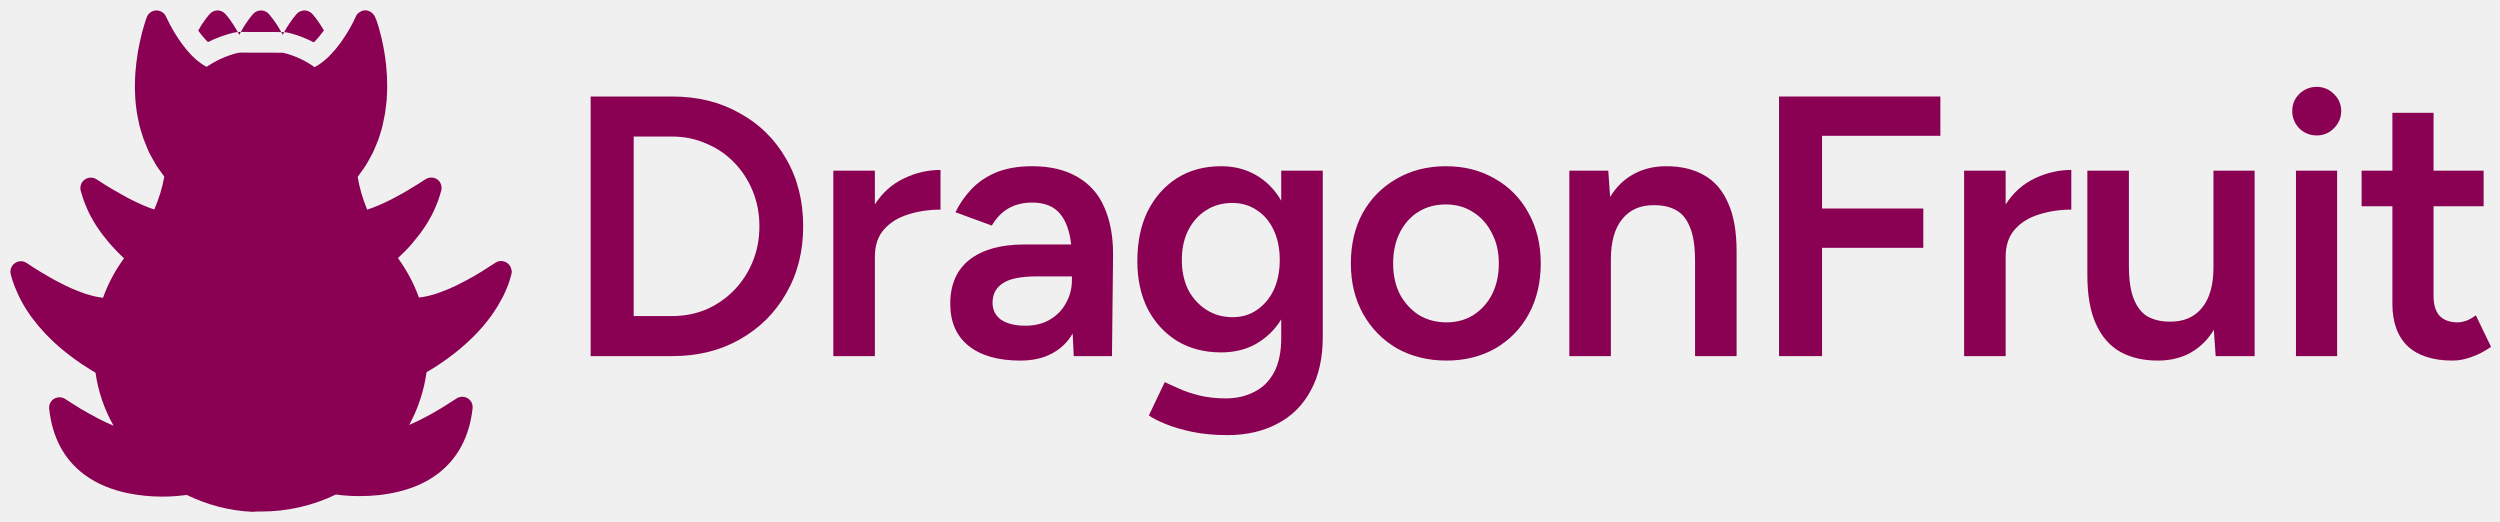
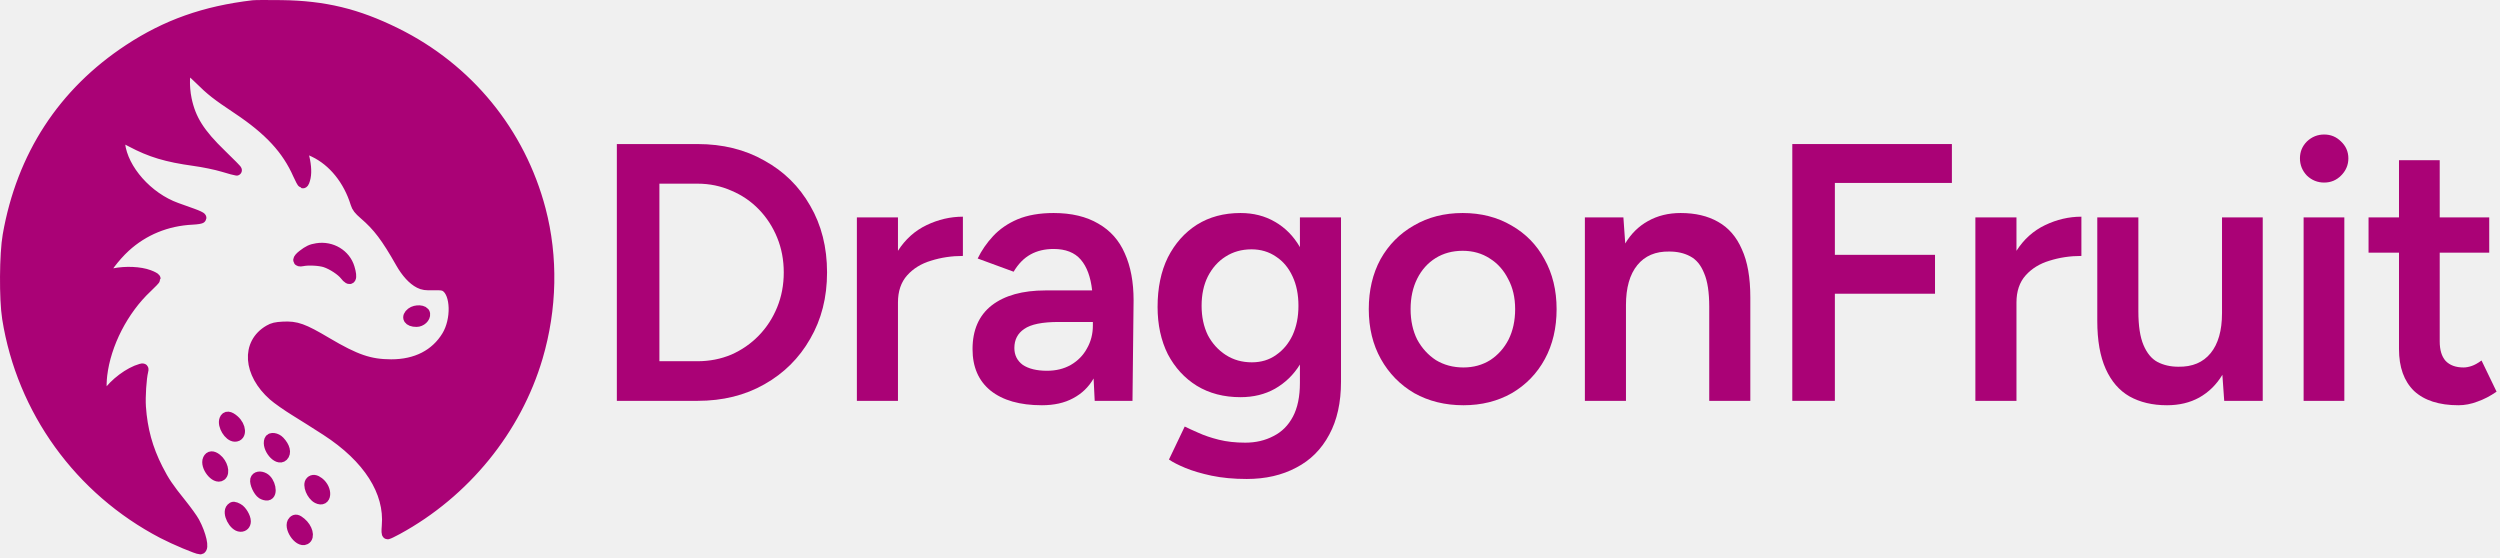
- <svg xmlns="http://www.w3.org/2000/svg" width="182" height="38" viewBox="0 0 182 38" fill="none">
-   <g clip-path="url(#clip0_3_12)">
-     <path d="M17.533 2.326H17.305C17.343 2.394 17.381 2.462 17.419 2.538C17.457 2.462 17.495 2.394 17.533 2.326Z" fill="#8A0052" />
-     <path d="M20.687 2.341C20.634 2.333 20.573 2.333 20.52 2.333H20.474C20.505 2.394 20.543 2.47 20.581 2.538C20.619 2.47 20.649 2.402 20.687 2.341Z" fill="#8A0052" />
-     <path d="M16.948 2.394C17.032 2.371 17.115 2.356 17.199 2.348L17.282 2.326H17.305C16.864 1.52 16.431 1.041 16.393 1.003C16.249 0.851 16.051 0.76 15.838 0.76C15.626 0.76 15.42 0.851 15.284 1.003C15.246 1.041 14.843 1.474 14.432 2.227C14.653 2.538 14.896 2.827 15.139 3.063C15.717 2.774 16.325 2.546 16.948 2.394Z" fill="#8A0052" />
-     <path d="M19.555 1.003C19.41 0.851 19.205 0.76 19 0.76C18.787 0.76 18.582 0.851 18.438 1.003C18.407 1.041 17.966 1.52 17.533 2.326L20.474 2.333C20.034 1.52 19.585 1.041 19.555 1.003Z" fill="#8A0052" />
-     <path d="M22.846 3.086C23.096 2.842 23.347 2.531 23.583 2.212C23.157 1.474 22.762 1.041 22.724 1.003C22.58 0.851 22.382 0.76 22.169 0.76C21.956 0.76 21.751 0.851 21.607 1.003C21.576 1.041 21.136 1.52 20.687 2.341C20.816 2.348 20.946 2.371 21.075 2.402C21.69 2.561 22.283 2.789 22.846 3.086Z" fill="#8A0052" />
-     <path d="M37.194 19.502C37.194 19.494 37.187 19.486 37.187 19.479C37.164 19.418 37.134 19.357 37.088 19.304C37.042 19.243 36.989 19.19 36.921 19.144C36.662 18.962 36.32 18.954 36.062 19.129C35.743 19.342 35.431 19.54 35.127 19.73C35.074 19.76 35.021 19.79 34.975 19.821C34.74 19.965 34.512 20.102 34.284 20.224C34.192 20.277 34.101 20.322 34.01 20.376C33.835 20.474 33.653 20.566 33.486 20.649C33.387 20.702 33.288 20.748 33.197 20.794C33.037 20.87 32.885 20.938 32.733 21.006C32.642 21.044 32.543 21.09 32.452 21.12C32.3 21.181 32.156 21.234 32.019 21.288C31.935 21.318 31.852 21.348 31.768 21.379C31.624 21.424 31.479 21.462 31.342 21.5C31.274 21.516 31.198 21.538 31.13 21.554C30.978 21.592 30.826 21.614 30.674 21.637C30.628 21.645 30.575 21.652 30.529 21.66C30.522 21.66 30.506 21.66 30.499 21.66C30.134 20.649 29.625 19.692 28.971 18.787C29.138 18.635 29.313 18.46 29.488 18.286C29.496 18.278 29.496 18.278 29.503 18.27C29.67 18.103 29.838 17.921 29.997 17.731C30.035 17.693 30.066 17.647 30.104 17.602C30.233 17.45 30.362 17.29 30.491 17.123C30.537 17.062 30.582 16.994 30.636 16.933C30.75 16.781 30.856 16.621 30.962 16.462C31.016 16.386 31.061 16.31 31.107 16.234C31.206 16.074 31.297 15.907 31.388 15.74C31.434 15.656 31.479 15.58 31.517 15.489C31.608 15.306 31.692 15.116 31.768 14.919C31.798 14.843 31.829 14.774 31.859 14.698C31.958 14.425 32.049 14.151 32.125 13.862C32.148 13.786 32.148 13.71 32.148 13.634C32.148 13.627 32.14 13.619 32.14 13.612C32.133 13.543 32.125 13.475 32.102 13.414C32.08 13.346 32.042 13.277 31.996 13.216C31.95 13.156 31.897 13.102 31.829 13.057C31.669 12.943 31.472 12.905 31.289 12.935C31.236 12.943 31.183 12.95 31.137 12.973C31.084 12.996 31.023 13.011 30.978 13.049C30.94 13.08 30.894 13.102 30.856 13.125C30.56 13.323 30.278 13.498 29.997 13.665C29.876 13.733 29.762 13.809 29.648 13.878C29.351 14.052 29.07 14.212 28.789 14.356C28.705 14.402 28.629 14.44 28.546 14.486C27.892 14.82 27.284 15.086 26.729 15.261C26.41 14.486 26.174 13.695 26.038 12.874C26.129 12.76 26.205 12.639 26.288 12.525C26.395 12.38 26.501 12.236 26.592 12.092C26.699 11.924 26.798 11.757 26.889 11.582C26.972 11.43 27.056 11.286 27.132 11.134C27.216 10.959 27.292 10.784 27.36 10.61C27.421 10.458 27.489 10.313 27.542 10.161C27.611 9.979 27.664 9.796 27.717 9.614C27.763 9.47 27.808 9.333 27.839 9.188C27.884 8.991 27.922 8.801 27.96 8.611C27.983 8.482 28.014 8.352 28.036 8.223C28.067 8.018 28.09 7.813 28.112 7.608C28.128 7.494 28.143 7.387 28.15 7.273C28.166 7.045 28.173 6.832 28.181 6.612C28.181 6.528 28.188 6.437 28.188 6.354C28.188 6.11 28.181 5.875 28.173 5.639C28.173 5.586 28.173 5.525 28.166 5.464C28.15 5.206 28.128 4.955 28.105 4.704C28.105 4.682 28.097 4.651 28.097 4.628C27.93 3.146 27.588 1.999 27.413 1.497C27.36 1.383 27.322 1.277 27.307 1.246C27.276 1.163 27.223 1.087 27.162 1.018C27.026 0.866 26.828 0.76 26.615 0.752C26.319 0.752 26.022 0.927 25.901 1.208C25.726 1.619 25.338 2.356 24.814 3.086C24.806 3.093 24.806 3.101 24.799 3.101C24.67 3.276 24.54 3.45 24.396 3.618C24.388 3.625 24.381 3.633 24.373 3.64C24.229 3.808 24.084 3.975 23.925 4.127L23.917 4.134C23.606 4.438 23.271 4.697 22.929 4.872C22.922 4.879 22.906 4.887 22.899 4.887C22.238 4.416 21.5 4.066 20.695 3.861C20.634 3.846 20.566 3.838 20.505 3.838L17.488 3.83C17.434 3.846 17.366 3.838 17.305 3.853C16.5 4.051 15.74 4.393 15.048 4.864C14.949 4.818 14.85 4.758 14.752 4.697C14.744 4.689 14.736 4.689 14.729 4.682C14.721 4.674 14.706 4.666 14.698 4.659C14.683 4.644 14.668 4.636 14.653 4.628C13.589 3.891 12.768 2.538 12.365 1.771C12.19 1.436 12.092 1.216 12.084 1.208C11.97 0.935 11.681 0.76 11.377 0.76C11.073 0.768 10.8 0.958 10.686 1.246C10.655 1.338 10.389 2.052 10.161 3.139C10.146 3.222 10.131 3.321 10.108 3.405C10.085 3.542 10.055 3.671 10.032 3.808C10.009 3.967 9.986 4.134 9.964 4.302C9.948 4.385 9.941 4.469 9.926 4.56C9.903 4.758 9.888 4.97 9.865 5.183C9.857 5.252 9.85 5.312 9.85 5.381C9.834 5.609 9.827 5.837 9.827 6.072C9.827 6.133 9.819 6.194 9.819 6.262C9.819 6.498 9.827 6.741 9.842 6.984C9.842 7.053 9.85 7.121 9.85 7.19C9.865 7.425 9.895 7.668 9.926 7.912C9.933 7.988 9.941 8.064 9.956 8.14C9.994 8.375 10.04 8.611 10.093 8.846C10.116 8.938 10.131 9.021 10.146 9.112C10.199 9.333 10.268 9.561 10.344 9.781C10.374 9.888 10.404 9.986 10.442 10.093C10.518 10.298 10.602 10.503 10.693 10.716C10.746 10.838 10.792 10.959 10.845 11.073C10.936 11.263 11.043 11.446 11.149 11.636C11.225 11.772 11.294 11.902 11.377 12.038C11.484 12.206 11.605 12.373 11.727 12.532C11.81 12.639 11.871 12.753 11.962 12.859C11.818 13.665 11.567 14.47 11.233 15.253C10.678 15.071 10.07 14.805 9.409 14.463C9.348 14.432 9.287 14.402 9.226 14.364C8.945 14.212 8.649 14.045 8.345 13.87C8.238 13.809 8.124 13.733 8.01 13.672C7.729 13.505 7.448 13.323 7.152 13.133C7.114 13.102 7.068 13.08 7.03 13.057C6.772 12.882 6.43 12.89 6.171 13.072C6.11 13.118 6.05 13.171 6.004 13.232C5.958 13.292 5.92 13.353 5.898 13.429C5.875 13.49 5.86 13.558 5.86 13.627C5.86 13.634 5.852 13.642 5.852 13.65C5.844 13.726 5.852 13.802 5.875 13.878C5.951 14.166 6.042 14.44 6.141 14.714C6.171 14.79 6.202 14.858 6.232 14.934C6.308 15.124 6.392 15.322 6.483 15.504C6.521 15.588 6.566 15.671 6.612 15.755C6.703 15.922 6.794 16.089 6.893 16.249C6.939 16.325 6.992 16.401 7.038 16.477C7.144 16.636 7.25 16.796 7.364 16.948C7.41 17.009 7.456 17.077 7.509 17.138C7.638 17.305 7.767 17.465 7.896 17.617C7.934 17.662 7.965 17.7 8.003 17.746C8.17 17.936 8.337 18.118 8.497 18.286C8.504 18.293 8.504 18.293 8.512 18.301C8.687 18.476 8.854 18.643 9.029 18.802C8.383 19.692 7.866 20.649 7.501 21.675C7.494 21.675 7.478 21.675 7.471 21.675C7.425 21.668 7.372 21.66 7.326 21.652C7.182 21.63 7.03 21.607 6.87 21.569C6.802 21.554 6.726 21.531 6.658 21.516C6.521 21.478 6.376 21.44 6.232 21.394C6.148 21.364 6.065 21.333 5.981 21.303C5.837 21.25 5.692 21.196 5.548 21.136C5.457 21.098 5.366 21.06 5.267 21.022C5.115 20.953 4.963 20.885 4.803 20.809C4.704 20.763 4.613 20.718 4.514 20.664C4.347 20.581 4.165 20.482 3.99 20.391C3.899 20.338 3.808 20.292 3.716 20.239C3.496 20.11 3.26 19.98 3.025 19.836C2.972 19.806 2.926 19.775 2.873 19.745C2.569 19.562 2.257 19.357 1.938 19.144C1.877 19.106 1.809 19.076 1.748 19.053C1.74 19.053 1.74 19.046 1.733 19.046C1.512 18.985 1.277 19.015 1.079 19.16C1.018 19.205 0.958 19.258 0.912 19.319C0.874 19.372 0.844 19.433 0.813 19.494C0.813 19.502 0.806 19.509 0.806 19.517C0.783 19.578 0.775 19.638 0.768 19.699C0.768 19.714 0.76 19.722 0.76 19.737C0.752 19.813 0.76 19.889 0.783 19.965C0.851 20.239 0.935 20.505 1.034 20.763C1.056 20.824 1.087 20.885 1.11 20.953C1.186 21.143 1.269 21.333 1.353 21.516C1.391 21.592 1.429 21.668 1.467 21.744C1.55 21.911 1.642 22.07 1.733 22.23C1.778 22.306 1.824 22.382 1.87 22.458C1.968 22.61 2.067 22.754 2.166 22.906C2.219 22.975 2.265 23.051 2.318 23.119C2.424 23.264 2.538 23.408 2.652 23.545C2.706 23.606 2.751 23.674 2.804 23.735C2.934 23.887 3.07 24.039 3.207 24.183C3.238 24.221 3.276 24.259 3.306 24.297C3.473 24.472 3.64 24.639 3.808 24.799C3.884 24.875 3.96 24.936 4.036 25.012C4.127 25.095 4.218 25.179 4.317 25.262C4.408 25.338 4.492 25.414 4.583 25.483C4.659 25.551 4.742 25.612 4.818 25.673C4.91 25.749 5.001 25.817 5.092 25.886C5.168 25.939 5.236 25.992 5.305 26.045C5.388 26.106 5.472 26.167 5.556 26.228C5.632 26.281 5.708 26.334 5.784 26.387C5.852 26.433 5.913 26.478 5.981 26.524C6.384 26.79 6.718 26.995 6.954 27.132C7.144 28.5 7.6 29.807 8.269 30.993C8.041 30.894 7.798 30.788 7.547 30.666C7.478 30.636 7.418 30.598 7.349 30.567C7.174 30.484 6.992 30.385 6.81 30.286C6.696 30.225 6.589 30.164 6.475 30.104C6.323 30.02 6.171 29.929 6.012 29.838C5.875 29.762 5.746 29.686 5.609 29.594C5.457 29.503 5.297 29.397 5.138 29.298C5.008 29.214 4.879 29.138 4.75 29.047C4.507 28.888 4.188 28.88 3.937 29.032C3.686 29.184 3.549 29.473 3.58 29.762C3.808 31.844 4.666 33.455 6.141 34.55C7.098 35.264 8.2 35.667 9.264 35.895C10.169 36.085 11.05 36.153 11.788 36.153C11.818 36.153 11.848 36.153 11.879 36.153C12.016 36.153 12.145 36.146 12.274 36.146C12.342 36.146 12.403 36.138 12.464 36.138C12.586 36.13 12.7 36.123 12.814 36.115C12.905 36.108 12.981 36.1 13.057 36.092C13.08 36.092 13.102 36.085 13.118 36.085C13.315 36.062 13.49 36.047 13.604 36.032C15.071 36.754 16.697 37.187 18.415 37.263C18.62 37.232 18.81 37.24 19.008 37.24C20.892 37.24 22.762 36.822 24.449 36.001C24.487 36.009 24.54 36.009 24.578 36.016C24.601 36.016 24.616 36.024 24.639 36.024C24.7 36.032 24.761 36.039 24.829 36.047C24.882 36.054 24.943 36.054 25.004 36.062C25.088 36.07 25.179 36.077 25.278 36.085C25.361 36.092 25.445 36.092 25.536 36.1C25.604 36.1 25.665 36.108 25.734 36.108C25.848 36.115 25.969 36.115 26.091 36.115C26.129 36.115 26.167 36.115 26.205 36.115C27.033 36.115 28.044 36.039 29.062 35.781C30.02 35.545 30.993 35.15 31.844 34.512C33.311 33.41 34.177 31.798 34.405 29.724C34.436 29.427 34.299 29.146 34.048 28.994C33.797 28.842 33.478 28.85 33.235 29.009C33.121 29.085 33.014 29.154 32.9 29.222C32.718 29.344 32.528 29.458 32.353 29.572C32.262 29.632 32.171 29.678 32.08 29.739C31.882 29.86 31.684 29.974 31.494 30.081C31.418 30.126 31.342 30.164 31.266 30.21C31.054 30.324 30.841 30.438 30.643 30.537C30.605 30.56 30.56 30.575 30.522 30.598C30.271 30.719 30.028 30.833 29.792 30.932C30.446 29.731 30.864 28.439 31.054 27.094C31.92 26.6 34.139 25.209 35.72 23.051C35.743 23.028 35.758 22.998 35.773 22.975C35.91 22.785 36.032 22.595 36.161 22.397C36.191 22.352 36.214 22.306 36.244 22.26C36.358 22.07 36.465 21.88 36.564 21.69C36.594 21.637 36.617 21.584 36.647 21.531C36.746 21.326 36.837 21.12 36.921 20.908C36.936 20.862 36.959 20.816 36.982 20.763C37.08 20.505 37.164 20.231 37.232 19.958C37.255 19.882 37.255 19.806 37.255 19.73C37.255 19.714 37.248 19.707 37.248 19.692C37.225 19.623 37.217 19.555 37.194 19.502Z" fill="#8A0052" />
-   </g>
-   <path d="M178.54 26.25C177.118 26.25 176.029 25.898 175.273 25.197C174.535 24.477 174.166 23.451 174.166 22.119V15.018H171.925V12.425H174.166V8.213H177.163V12.425H180.808V15.018H177.163V21.552C177.163 22.181 177.307 22.659 177.595 22.983C177.901 23.306 178.342 23.468 178.918 23.468C179.098 23.468 179.296 23.433 179.512 23.36C179.728 23.288 179.971 23.154 180.241 22.956L181.348 25.25C180.88 25.575 180.412 25.817 179.944 25.98C179.476 26.16 179.008 26.25 178.54 26.25Z" fill="#8A0052" />
-   <path d="M167.146 25.925V12.425H170.143V25.925H167.146ZM168.658 9.861C168.172 9.861 167.749 9.69 167.389 9.348C167.047 8.988 166.876 8.565 166.876 8.079C166.876 7.593 167.047 7.178 167.389 6.837C167.749 6.495 168.172 6.324 168.658 6.324C169.144 6.324 169.558 6.495 169.9 6.837C170.26 7.178 170.44 7.593 170.44 8.079C170.44 8.565 170.26 8.988 169.9 9.348C169.558 9.69 169.144 9.861 168.658 9.861Z" fill="#8A0052" />
-   <path d="M157.09 26.25C156.028 26.25 155.11 26.034 154.336 25.602C153.58 25.169 152.995 24.494 152.581 23.576C152.167 22.659 151.96 21.48 151.96 20.04V12.425H154.984V19.337C154.984 20.399 155.11 21.227 155.362 21.822C155.614 22.416 155.956 22.829 156.388 23.064C156.838 23.297 157.351 23.415 157.927 23.415C158.953 23.433 159.745 23.099 160.303 22.416C160.861 21.732 161.14 20.75 161.14 19.473V12.425H164.137V25.925H161.302L161.167 24.009C160.735 24.729 160.168 25.287 159.466 25.683C158.782 26.061 157.99 26.25 157.09 26.25Z" fill="#8A0052" />
-   <path d="M142.988 25.925V12.425H146.012V14.883C146.552 14.037 147.254 13.406 148.118 12.992C148.982 12.579 149.873 12.371 150.791 12.371V15.261C149.963 15.261 149.18 15.377 148.442 15.611C147.722 15.828 147.137 16.188 146.687 16.692C146.237 17.195 146.012 17.861 146.012 18.689V25.925H142.988Z" fill="#8A0052" />
-   <path d="M129.514 25.925V7.026H141.259V9.887H132.646V15.18H140.017V18.041H132.646V25.925H129.514Z" fill="#8A0052" />
-   <path d="M114.247 25.925V12.425H117.082L117.217 14.342C117.649 13.623 118.207 13.073 118.891 12.695C119.593 12.3 120.394 12.101 121.294 12.101C122.374 12.101 123.292 12.318 124.048 12.749C124.822 13.181 125.407 13.857 125.803 14.774C126.217 15.675 126.424 16.854 126.424 18.311V25.925H123.4V19.014C123.4 17.933 123.274 17.105 123.022 16.529C122.788 15.935 122.446 15.521 121.996 15.287C121.564 15.053 121.051 14.937 120.457 14.937C119.449 14.918 118.666 15.252 118.108 15.935C117.55 16.619 117.271 17.601 117.271 18.878V25.925H114.247Z" fill="#8A0052" />
-   <path d="M105.308 26.25C103.958 26.25 102.752 25.953 101.69 25.358C100.646 24.747 99.827 23.91 99.233 22.848C98.639 21.785 98.342 20.561 98.342 19.175C98.342 17.79 98.63 16.566 99.206 15.504C99.8 14.441 100.619 13.614 101.663 13.02C102.707 12.408 103.904 12.101 105.254 12.101C106.604 12.101 107.801 12.408 108.845 13.02C109.889 13.614 110.699 14.441 111.275 15.504C111.869 16.566 112.166 17.79 112.166 19.175C112.166 20.561 111.878 21.785 111.302 22.848C110.726 23.91 109.916 24.747 108.872 25.358C107.828 25.953 106.64 26.25 105.308 26.25ZM105.308 23.468C106.046 23.468 106.703 23.288 107.279 22.928C107.855 22.55 108.305 22.047 108.629 21.416C108.953 20.768 109.115 20.021 109.115 19.175C109.115 18.329 108.944 17.591 108.602 16.962C108.278 16.314 107.828 15.809 107.252 15.45C106.676 15.072 106.01 14.883 105.254 14.883C104.498 14.883 103.832 15.062 103.256 15.422C102.68 15.783 102.23 16.287 101.906 16.934C101.582 17.582 101.42 18.329 101.42 19.175C101.42 20.021 101.582 20.768 101.906 21.416C102.248 22.047 102.707 22.55 103.283 22.928C103.877 23.288 104.552 23.468 105.308 23.468Z" fill="#8A0052" />
-   <path d="M89.359 31.677C88.405 31.677 87.541 31.596 86.767 31.433C86.011 31.271 85.372 31.082 84.85 30.866C84.328 30.651 83.923 30.444 83.635 30.245L84.796 27.816C85.048 27.942 85.381 28.095 85.795 28.274C86.227 28.473 86.731 28.643 87.307 28.788C87.883 28.931 88.531 29.003 89.251 29.003C90.025 29.003 90.718 28.841 91.33 28.517C91.942 28.212 92.419 27.735 92.761 27.087C93.103 26.439 93.274 25.61 93.274 24.602V23.253C92.806 24.009 92.194 24.602 91.438 25.035C90.7 25.448 89.854 25.655 88.9 25.655C87.676 25.655 86.605 25.377 85.687 24.819C84.787 24.261 84.076 23.486 83.554 22.497C83.05 21.488 82.798 20.328 82.798 19.014C82.798 17.61 83.05 16.395 83.554 15.368C84.076 14.342 84.787 13.541 85.687 12.966C86.605 12.389 87.676 12.101 88.9 12.101C89.854 12.101 90.7 12.318 91.438 12.749C92.194 13.181 92.806 13.803 93.274 14.613V12.425H96.298V24.521C96.298 26.052 96.01 27.348 95.434 28.41C94.858 29.489 94.048 30.299 93.004 30.84C91.96 31.398 90.745 31.677 89.359 31.677ZM89.737 23.09C90.421 23.09 91.015 22.91 91.519 22.55C92.041 22.191 92.446 21.704 92.734 21.093C93.022 20.462 93.166 19.742 93.166 18.933C93.166 18.105 93.022 17.384 92.734 16.773C92.446 16.142 92.041 15.656 91.519 15.315C90.997 14.954 90.394 14.774 89.71 14.774C88.99 14.774 88.351 14.954 87.793 15.315C87.253 15.656 86.821 16.142 86.497 16.773C86.191 17.384 86.038 18.105 86.038 18.933C86.038 19.742 86.191 20.462 86.497 21.093C86.821 21.704 87.262 22.191 87.82 22.55C88.378 22.91 89.017 23.09 89.737 23.09Z" fill="#8A0052" />
-   <path d="M74.282 26.25C72.662 26.25 71.402 25.89 70.502 25.169C69.62 24.45 69.179 23.433 69.179 22.119C69.179 20.715 69.647 19.643 70.583 18.905C71.537 18.168 72.86 17.799 74.552 17.799H77.981C77.873 16.808 77.594 16.052 77.144 15.53C76.694 15.008 76.028 14.748 75.146 14.748C74.498 14.748 73.931 14.883 73.445 15.152C72.959 15.422 72.545 15.845 72.203 16.422L69.557 15.45C69.845 14.855 70.223 14.306 70.691 13.803C71.177 13.28 71.78 12.867 72.5 12.56C73.238 12.255 74.12 12.101 75.146 12.101C76.46 12.101 77.558 12.363 78.44 12.884C79.322 13.389 79.97 14.117 80.384 15.072C80.816 16.026 81.032 17.177 81.032 18.527L80.951 25.925H78.17L78.089 24.279C77.729 24.909 77.225 25.395 76.577 25.736C75.947 26.078 75.182 26.25 74.282 26.25ZM74.66 23.712C75.326 23.712 75.911 23.567 76.415 23.279C76.937 22.974 77.333 22.569 77.603 22.064C77.891 21.561 78.035 21.003 78.035 20.39V20.12H75.524C74.318 20.12 73.472 20.291 72.986 20.634C72.5 20.957 72.257 21.425 72.257 22.038C72.257 22.559 72.464 22.974 72.878 23.279C73.31 23.567 73.904 23.712 74.66 23.712Z" fill="#8A0052" />
-   <path d="M60.666 25.925V12.425H63.69V14.883C64.23 14.037 64.932 13.406 65.796 12.992C66.66 12.579 67.551 12.371 68.469 12.371V15.261C67.641 15.261 66.858 15.377 66.12 15.611C65.4 15.828 64.815 16.188 64.365 16.692C63.915 17.195 63.69 17.861 63.69 18.689V25.925H60.666Z" fill="#8A0052" />
-   <path d="M43 25.925V7.026H48.94C50.794 7.026 52.432 7.431 53.854 8.241C55.294 9.033 56.419 10.139 57.229 11.562C58.057 12.983 58.471 14.621 58.471 16.476C58.471 18.311 58.057 19.941 57.229 21.363C56.419 22.785 55.294 23.901 53.854 24.71C52.432 25.52 50.794 25.925 48.94 25.925H43ZM46.132 23.009H48.94C49.822 23.009 50.65 22.848 51.424 22.523C52.198 22.181 52.873 21.713 53.449 21.119C54.025 20.526 54.475 19.832 54.799 19.041C55.123 18.248 55.285 17.393 55.285 16.476C55.285 15.557 55.123 14.703 54.799 13.911C54.475 13.118 54.025 12.425 53.449 11.832C52.873 11.238 52.198 10.778 51.424 10.454C50.65 10.113 49.822 9.941 48.94 9.941H46.132V23.009Z" fill="#8A0052" />
-   <defs>
-     <clipPath id="clip0_3_12">
-       <rect width="38" height="38" fill="white" />
-     </clipPath>
-   </defs>
+ <svg xmlns="http://www.w3.org/2000/svg" width="184" height="41" viewBox="0 0 184 41" fill="none">
+   <path fill-rule="evenodd" clip-rule="evenodd" d="M18.623 0.418C15.065 0.84 12.256 1.833 9.497 3.647C4.646 6.835 1.62 11.481 0.596 17.313C0.353 18.694 0.332 22.014 0.556 23.424C1.632 30.194 5.86 36.049 11.979 39.241C12.863 39.702 14.523 40.4 14.736 40.4C15.023 40.4 14.783 39.333 14.293 38.426C14.164 38.188 13.732 37.586 13.333 37.091C12.373 35.898 12.067 35.443 11.593 34.51C10.844 33.036 10.454 31.611 10.34 29.938C10.291 29.215 10.381 27.825 10.509 27.319C10.555 27.136 10.542 27.123 10.37 27.172C9.527 27.409 8.443 28.219 7.887 29.028C7.738 29.244 7.592 29.422 7.563 29.423C7.444 29.427 7.403 28.369 7.492 27.614C7.764 25.308 9.052 22.8 10.812 21.151C11.146 20.838 11.418 20.55 11.418 20.509C11.418 20.468 11.211 20.357 10.958 20.262C10.311 20.019 9.252 19.971 8.39 20.145C8.023 20.219 7.699 20.256 7.671 20.227C7.525 20.084 8.42 18.881 9.207 18.163C10.564 16.923 12.266 16.227 14.162 16.135C14.503 16.119 14.786 16.073 14.79 16.034C14.794 15.995 14.515 15.863 14.169 15.74C13.823 15.617 13.288 15.425 12.98 15.314C10.857 14.55 9.033 12.492 8.808 10.607C8.737 10.007 8.839 9.985 9.669 10.427C11.088 11.181 12.27 11.536 14.287 11.814C14.999 11.912 15.898 12.097 16.428 12.256C16.93 12.406 17.369 12.528 17.402 12.528C17.436 12.527 16.939 12.021 16.299 11.403C14.674 9.833 14.019 8.797 13.708 7.302C13.51 6.352 13.551 5.144 13.784 5.055C13.84 5.034 14.24 5.368 14.674 5.797C15.554 6.667 15.94 6.969 17.504 8.012C19.835 9.568 21.141 10.983 21.959 12.838C22.104 13.166 22.256 13.447 22.298 13.46C22.34 13.474 22.414 13.293 22.464 13.057C22.554 12.626 22.497 11.988 22.309 11.347C22.243 11.122 22.248 11.052 22.341 10.961C22.437 10.866 22.547 10.895 23.121 11.169C24.54 11.846 25.662 13.235 26.198 14.976C26.282 15.249 26.423 15.432 26.811 15.765C27.833 16.645 28.441 17.448 29.514 19.34C29.918 20.053 30.405 20.584 30.869 20.817C31.138 20.953 31.32 20.979 31.895 20.964C32.452 20.95 32.638 20.974 32.81 21.087C33.581 21.587 33.632 23.543 32.906 24.738C32.069 26.114 30.635 26.849 28.791 26.846C27.214 26.843 26.166 26.485 24.028 25.218C22.305 24.197 21.812 24.021 20.832 24.071C20.302 24.099 20.099 24.147 19.809 24.314C18.137 25.281 18.284 27.473 20.13 29.101C20.423 29.36 21.145 29.867 21.733 30.228C22.321 30.59 23.348 31.239 24.016 31.671C27.12 33.681 28.715 36.182 28.499 38.7C28.465 39.105 28.474 39.293 28.53 39.293C28.575 39.293 28.897 39.138 29.244 38.949C34.211 36.24 37.983 31.604 39.55 26.288C40.603 22.712 40.68 18.922 39.768 15.444C38.276 9.752 34.433 5.054 29.128 2.439C26.266 1.027 23.874 0.451 20.707 0.408C19.716 0.395 18.781 0.398 18.626 0.417L18.623 0.418ZM23.336 18.297C22.911 18.364 22.706 18.459 22.285 18.784C21.902 19.08 21.88 19.275 22.24 19.197C22.677 19.102 23.537 19.146 23.95 19.284C24.464 19.455 25.14 19.9 25.401 20.237C25.799 20.751 25.94 20.508 25.702 19.718C25.407 18.738 24.395 18.13 23.336 18.297H23.336ZM30.286 23.032C29.889 23.34 30.076 23.661 30.652 23.661C30.985 23.661 31.297 23.371 31.258 23.097C31.219 22.83 30.6 22.789 30.286 23.032ZM16.544 30.879C16.378 31.308 16.865 32.11 17.291 32.11C17.78 32.11 17.734 31.38 17.218 30.932C16.877 30.637 16.644 30.618 16.544 30.879ZM19.851 32.389C19.632 32.952 20.446 33.932 20.823 33.56C21.058 33.328 20.954 32.902 20.559 32.485C20.33 32.242 19.929 32.188 19.851 32.389ZM15.327 33.805C15.094 34.309 15.864 35.288 16.266 34.998C16.548 34.795 16.36 34.106 15.932 33.775C15.651 33.556 15.438 33.566 15.328 33.805H15.327ZM18.817 35.3C18.753 35.555 19.033 36.166 19.291 36.333C19.403 36.405 19.577 36.452 19.679 36.438C20.074 36.383 19.878 35.428 19.421 35.187C19.145 35.041 18.869 35.093 18.817 35.299V35.3ZM22.882 35.442C22.644 35.676 22.951 36.448 23.366 36.66C24.027 36.997 24.105 36.015 23.457 35.512C23.217 35.325 23.023 35.302 22.882 35.442ZM17.038 37.416C16.719 37.73 17.225 38.732 17.706 38.74C17.922 38.743 18.062 38.597 18.062 38.368C18.062 38.072 17.762 37.571 17.505 37.441C17.221 37.296 17.162 37.293 17.038 37.416ZM21.601 38.363C21.21 38.748 21.988 39.941 22.466 39.689C22.79 39.519 22.617 38.869 22.142 38.475C21.867 38.247 21.745 38.222 21.601 38.363Z" fill="#AA0276" stroke="#AA0276" stroke-width="0.8" stroke-linejoin="round" />
+   <path d="M180.94 29.826C179.518 29.826 178.429 29.475 177.673 28.773C176.935 28.053 176.566 27.027 176.566 25.695V18.594H174.325V16.002H176.566V11.79H179.563V16.002H183.208V18.594H179.563V25.128C179.563 25.758 179.707 26.235 179.995 26.559C180.301 26.883 180.742 27.045 181.318 27.045C181.498 27.045 181.696 27.009 181.912 26.937C182.128 26.865 182.371 26.73 182.641 26.532L183.748 28.827C183.28 29.151 182.812 29.394 182.344 29.556C181.876 29.736 181.408 29.826 180.94 29.826Z" fill="#AA0276" />
+   <path d="M169.546 29.502V16.002H172.543V29.502H169.546ZM171.058 13.437C170.572 13.437 170.149 13.266 169.789 12.924C169.447 12.564 169.276 12.141 169.276 11.655C169.276 11.169 169.447 10.755 169.789 10.413C170.149 10.071 170.572 9.9 171.058 9.9C171.544 9.9 171.958 10.071 172.3 10.413C172.66 10.755 172.84 11.169 172.84 11.655C172.84 12.141 172.66 12.564 172.3 12.924C171.958 13.266 171.544 13.437 171.058 13.437Z" fill="#AA0276" />
+   <path d="M159.49 29.826C158.428 29.826 157.51 29.61 156.736 29.178C155.98 28.746 155.395 28.071 154.981 27.153C154.567 26.235 154.36 25.056 154.36 23.616V16.002H157.384V22.914C157.384 23.976 157.51 24.804 157.762 25.398C158.014 25.992 158.356 26.406 158.788 26.64C159.238 26.874 159.751 26.991 160.327 26.991C161.353 27.009 162.145 26.676 162.703 25.992C163.261 25.308 163.54 24.327 163.54 23.049V16.002H166.537V29.502H163.702L163.567 27.585C163.135 28.305 162.568 28.863 161.866 29.259C161.182 29.637 160.39 29.826 159.49 29.826Z" fill="#AA0276" />
+   <path d="M145.388 29.502V16.002H148.412V18.459C148.952 17.613 149.654 16.983 150.518 16.569C151.382 16.155 152.273 15.948 153.191 15.948V18.837C152.363 18.837 151.58 18.954 150.842 19.188C150.122 19.404 149.537 19.764 149.087 20.268C148.637 20.772 148.412 21.438 148.412 22.266V29.502H145.388Z" fill="#AA0276" />
+   <path d="M131.914 29.502V10.602H143.659V13.464H135.046V18.756H142.417V21.618H135.046V29.502H131.914Z" fill="#AA0276" />
+   <path d="M116.647 29.502V16.002H119.482L119.617 17.919C120.049 17.199 120.607 16.65 121.291 16.272C121.993 15.876 122.794 15.678 123.694 15.678C124.774 15.678 125.692 15.894 126.448 16.326C127.222 16.758 127.807 17.433 128.203 18.351C128.617 19.251 128.824 20.43 128.824 21.888V29.502H125.8V22.59C125.8 21.51 125.674 20.682 125.422 20.106C125.188 19.512 124.846 19.098 124.396 18.864C123.964 18.63 123.451 18.513 122.857 18.513C121.849 18.495 121.066 18.828 120.508 19.512C119.95 20.196 119.671 21.177 119.671 22.455V29.502H116.647Z" fill="#AA0276" />
+   <path d="M107.708 29.826C106.358 29.826 105.152 29.529 104.09 28.935C103.046 28.323 102.227 27.486 101.633 26.424C101.039 25.362 100.742 24.138 100.742 22.752C100.742 21.366 101.03 20.142 101.606 19.08C102.2 18.018 103.019 17.19 104.063 16.596C105.107 15.984 106.304 15.678 107.654 15.678C109.004 15.678 110.201 15.984 111.245 16.596C112.289 17.19 113.099 18.018 113.675 19.08C114.269 20.142 114.566 21.366 114.566 22.752C114.566 24.138 114.278 25.362 113.702 26.424C113.126 27.486 112.316 28.323 111.272 28.935C110.228 29.529 109.04 29.826 107.708 29.826ZM107.708 27.045C108.446 27.045 109.103 26.865 109.679 26.505C110.255 26.127 110.705 25.623 111.029 24.993C111.353 24.345 111.515 23.598 111.515 22.752C111.515 21.906 111.344 21.168 111.002 20.538C110.678 19.89 110.228 19.386 109.652 19.026C109.076 18.648 108.41 18.459 107.654 18.459C106.898 18.459 106.232 18.639 105.656 18.999C105.08 19.359 104.63 19.863 104.306 20.511C103.982 21.159 103.82 21.906 103.82 22.752C103.82 23.598 103.982 24.345 104.306 24.993C104.648 25.623 105.107 26.127 105.683 26.505C106.277 26.865 106.952 27.045 107.708 27.045Z" fill="#AA0276" />
+   <path d="M91.759 35.253C90.805 35.253 89.941 35.172 89.167 35.01C88.411 34.848 87.772 34.659 87.25 34.443C86.728 34.227 86.323 34.02 86.035 33.822L87.196 31.392C87.448 31.518 87.781 31.671 88.195 31.851C88.627 32.049 89.131 32.22 89.707 32.364C90.283 32.508 90.931 32.58 91.651 32.58C92.425 32.58 93.118 32.418 93.73 32.094C94.342 31.788 94.819 31.311 95.161 30.663C95.503 30.015 95.674 29.187 95.674 28.179V26.829C95.206 27.585 94.594 28.179 93.838 28.611C93.1 29.025 92.254 29.232 91.3 29.232C90.076 29.232 89.005 28.953 88.087 28.395C87.187 27.837 86.476 27.063 85.954 26.073C85.45 25.065 85.198 23.904 85.198 22.59C85.198 21.186 85.45 19.971 85.954 18.945C86.476 17.919 87.187 17.118 88.087 16.542C89.005 15.966 90.076 15.678 91.3 15.678C92.254 15.678 93.1 15.894 93.838 16.326C94.594 16.758 95.206 17.379 95.674 18.189V16.002H98.698V28.098C98.698 29.628 98.41 30.924 97.834 31.986C97.258 33.066 96.448 33.876 95.404 34.416C94.36 34.974 93.145 35.253 91.759 35.253ZM92.137 26.667C92.821 26.667 93.415 26.487 93.919 26.127C94.441 25.767 94.846 25.281 95.134 24.669C95.422 24.039 95.566 23.319 95.566 22.509C95.566 21.681 95.422 20.961 95.134 20.349C94.846 19.719 94.441 19.233 93.919 18.891C93.397 18.531 92.794 18.351 92.11 18.351C91.39 18.351 90.751 18.531 90.193 18.891C89.653 19.233 89.221 19.719 88.897 20.349C88.591 20.961 88.438 21.681 88.438 22.509C88.438 23.319 88.591 24.039 88.897 24.669C89.221 25.281 89.662 25.767 90.22 26.127C90.778 26.487 91.417 26.667 92.137 26.667Z" fill="#AA0276" />
+   <path d="M76.682 29.826C75.062 29.826 73.802 29.466 72.902 28.746C72.02 28.026 71.579 27.009 71.579 25.695C71.579 24.291 72.047 23.22 72.983 22.482C73.937 21.744 75.26 21.375 76.952 21.375H80.381C80.273 20.385 79.994 19.629 79.544 19.107C79.094 18.585 78.428 18.324 77.546 18.324C76.898 18.324 76.331 18.459 75.845 18.729C75.359 18.999 74.945 19.422 74.603 19.998L71.957 19.026C72.245 18.432 72.623 17.883 73.091 17.379C73.577 16.857 74.18 16.443 74.9 16.137C75.638 15.831 76.52 15.678 77.546 15.678C78.86 15.678 79.958 15.939 80.84 16.461C81.722 16.965 82.37 17.694 82.784 18.648C83.216 19.602 83.432 20.754 83.432 22.104L83.351 29.502H80.57L80.489 27.855C80.129 28.485 79.625 28.971 78.977 29.313C78.347 29.655 77.582 29.826 76.682 29.826ZM77.06 27.288C77.726 27.288 78.311 27.144 78.815 26.856C79.337 26.55 79.733 26.145 80.003 25.641C80.291 25.137 80.435 24.579 80.435 23.967V23.697H77.924C76.718 23.697 75.872 23.868 75.386 24.21C74.9 24.534 74.657 25.002 74.657 25.614C74.657 26.136 74.864 26.55 75.278 26.856C75.71 27.144 76.304 27.288 77.06 27.288Z" fill="#AA0276" />
+   <path d="M63.066 29.502V16.002H66.09V18.459C66.63 17.613 67.332 16.983 68.196 16.569C69.06 16.155 69.951 15.948 70.869 15.948V18.837C70.041 18.837 69.258 18.954 68.52 19.188C67.8 19.404 67.215 19.764 66.765 20.268C66.315 20.772 66.09 21.438 66.09 22.266V29.502H63.066Z" fill="#AA0276" />
+   <path d="M45.4 29.502V10.602H51.34C53.194 10.602 54.832 11.007 56.254 11.817C57.694 12.609 58.819 13.716 59.629 15.138C60.457 16.56 60.871 18.198 60.871 20.052C60.871 21.888 60.457 23.517 59.629 24.939C58.819 26.361 57.694 27.477 56.254 28.287C54.832 29.097 53.194 29.502 51.34 29.502H45.4ZM48.532 26.586H51.34C52.222 26.586 53.05 26.424 53.824 26.1C54.598 25.758 55.273 25.29 55.849 24.696C56.425 24.102 56.875 23.409 57.199 22.617C57.523 21.825 57.685 20.97 57.685 20.052C57.685 19.134 57.523 18.279 57.199 17.487C56.875 16.695 56.425 16.002 55.849 15.408C55.273 14.814 54.598 14.355 53.824 14.031C53.05 13.689 52.222 13.518 51.34 13.518H48.532V26.586Z" fill="#AA0276" />
</svg>
